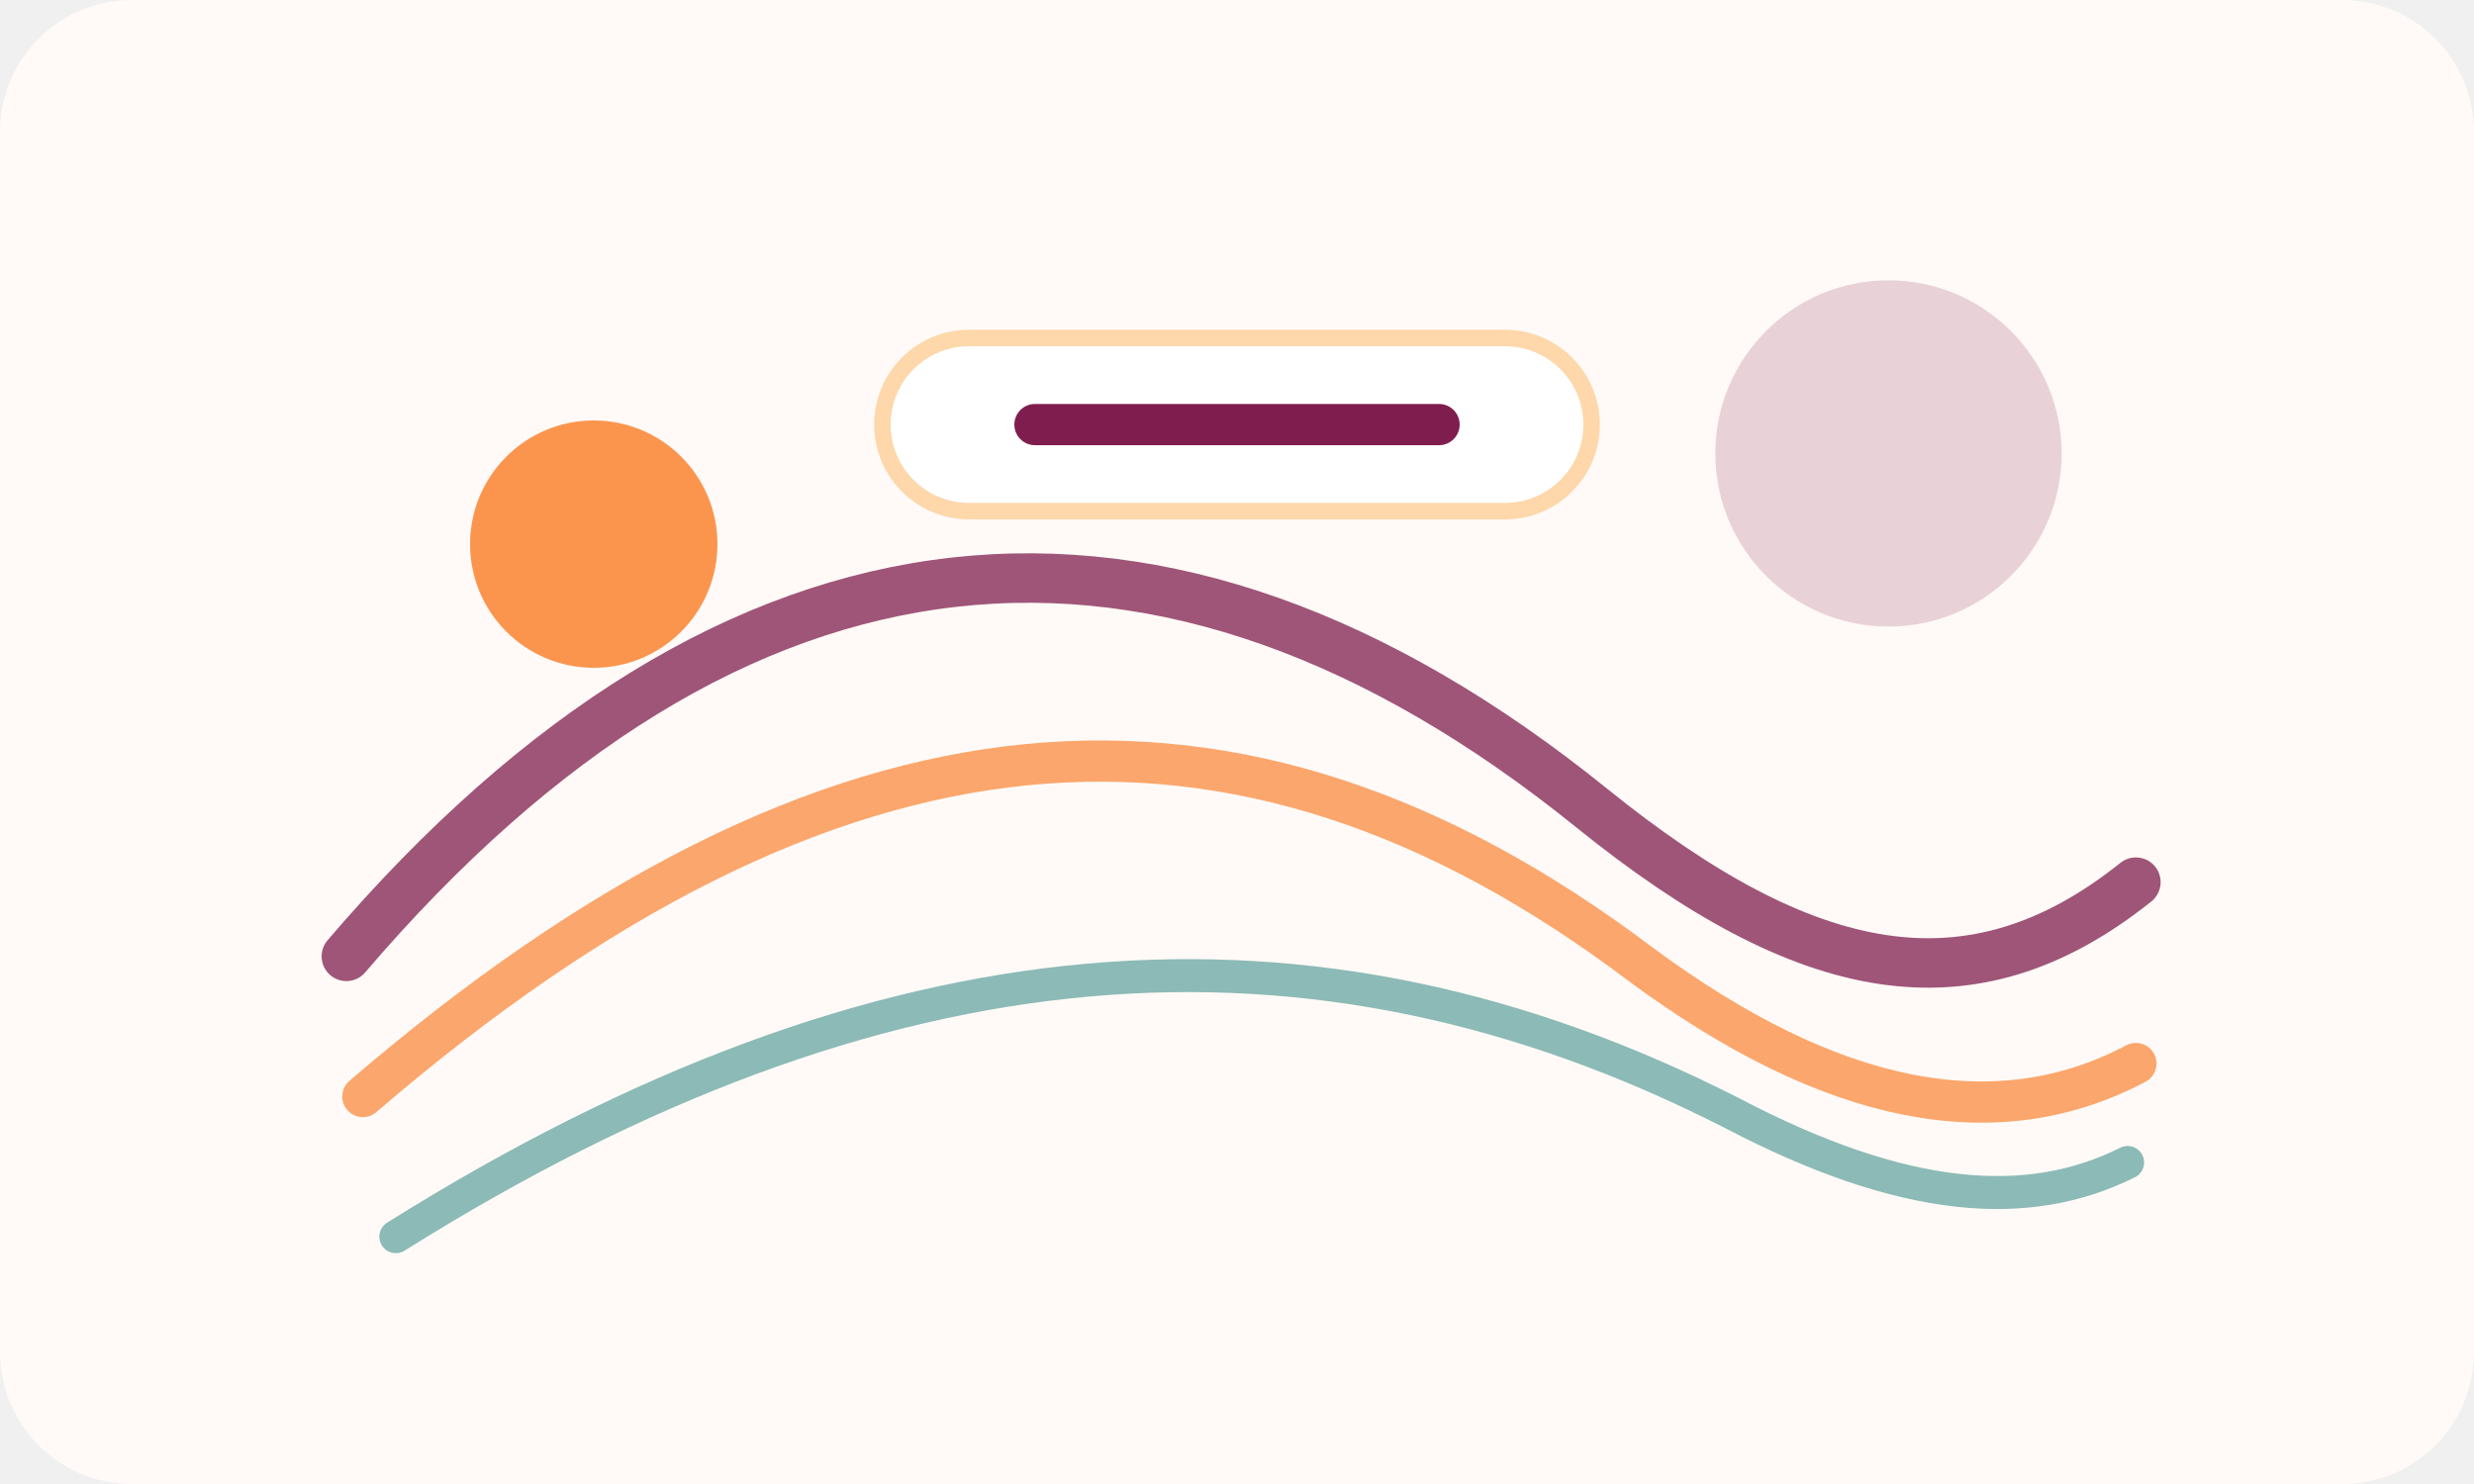
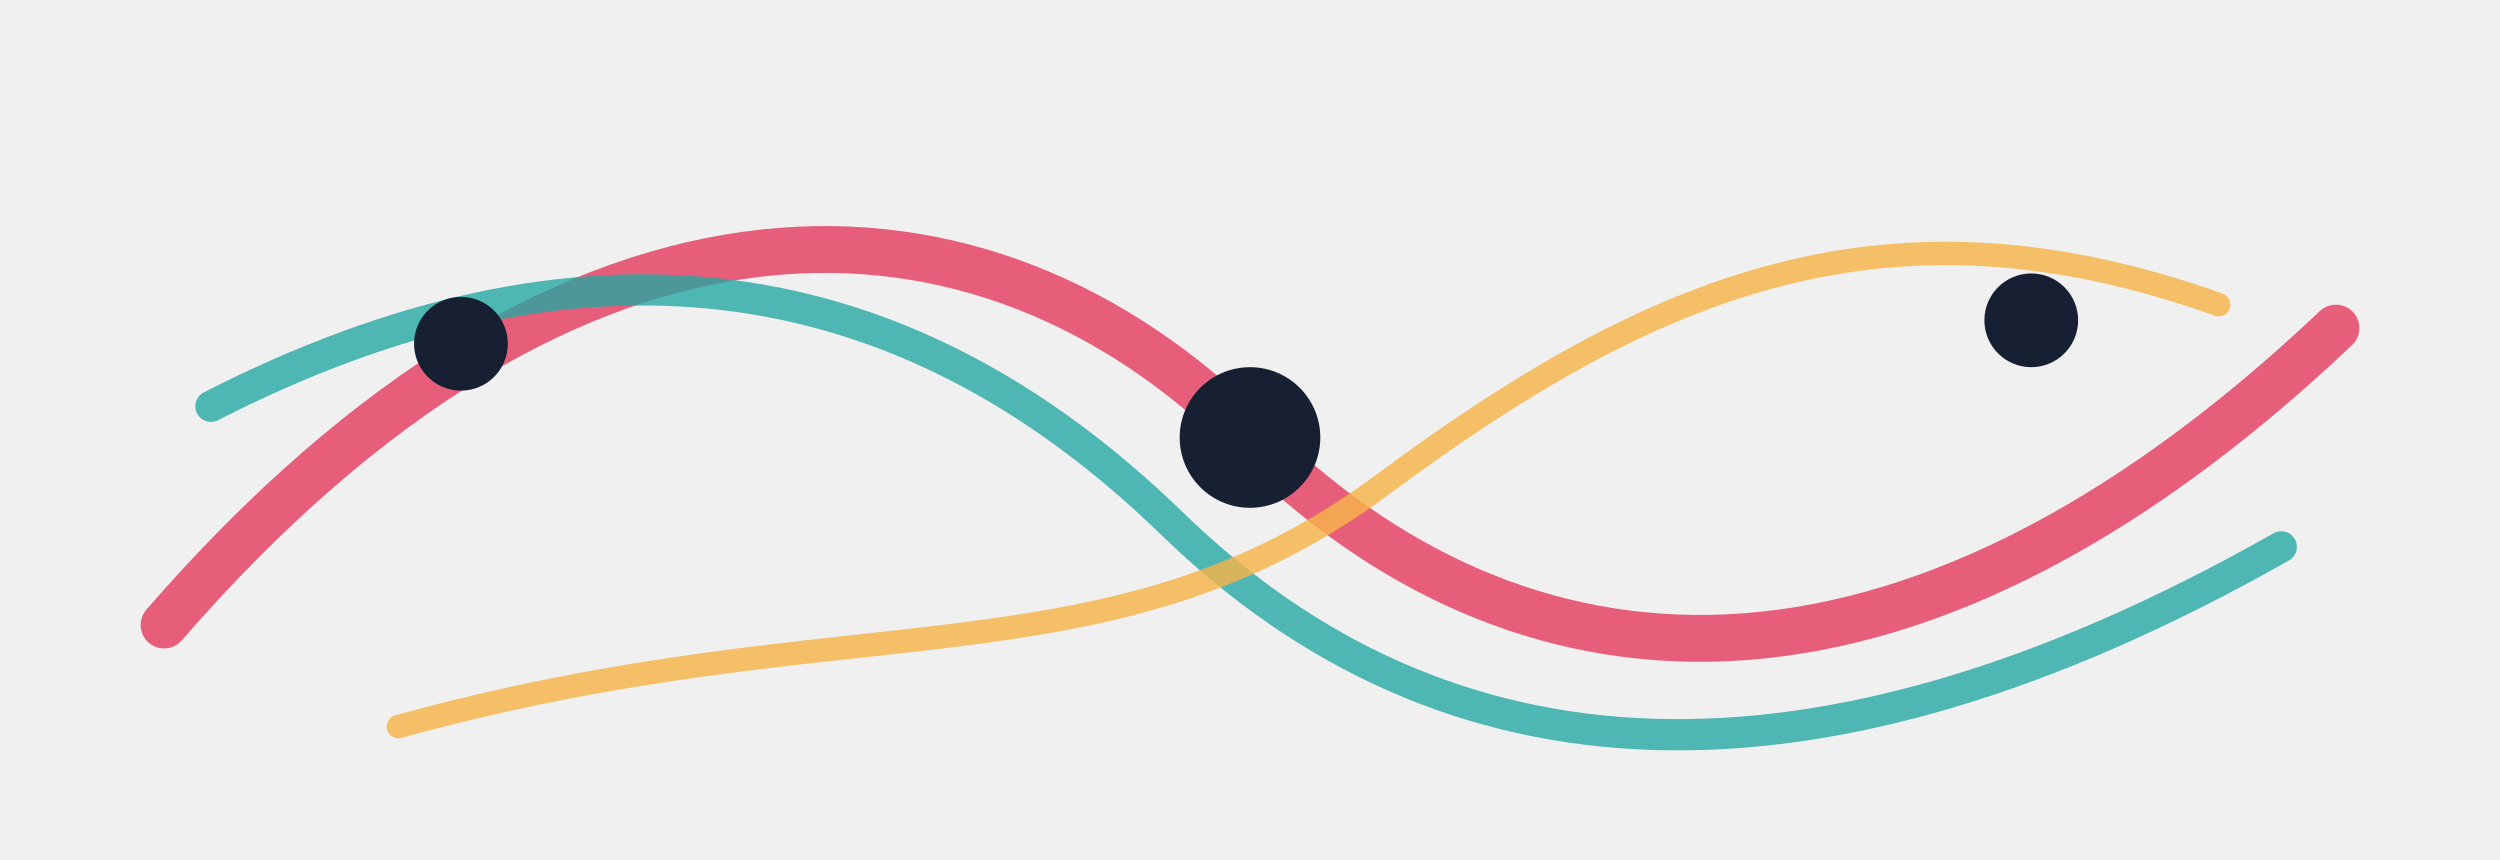
- <svg xmlns="http://www.w3.org/2000/svg" width="600" height="360" viewBox="0 0 600 360" role="img" aria-label="brand signal lines">
-   <rect width="600" height="360" rx="32" fill="#fffaf7" />
+ <svg xmlns="http://www.w3.org/2000/svg" width="640" height="220" viewBox="0 0 640 220" role="img" aria-label="品牌传播信号线素材">
+   <rect width="640" height="220" fill="none" />
  <g fill="none" stroke-linecap="round">
-     <path d="M84 232C178 122 282 112 386 196c52 42 92 50 132 18" stroke="#7f1d4e" stroke-width="12" opacity=".75" />
-     <path d="M88 266C202 168 300 160 398 234c46 34 86 42 120 24" stroke="#f97316" stroke-width="10" opacity=".62" />
-     <path d="M96 300C214 226 318 218 420 270c42 22 72 24 96 12" stroke="#0f766e" stroke-width="8" opacity=".48" />
+     <path d="M42 160C148 38 252 44 320 112s166 78 278-28" stroke="#E64B6A" stroke-width="12" opacity=".88" />
+     <path d="M54 104c94-48 176-38 246 30s164 74 284 6" stroke="#21A6A1" stroke-width="8" opacity=".78" />
+     <path d="M102 186c116-32 182-10 252-62s130-76 214-46" stroke="#F6B44B" stroke-width="6" opacity=".82" />
  </g>
-   <circle cx="144" cy="132" r="30" fill="#f97316" opacity=".75" />
-   <circle cx="458" cy="110" r="42" fill="#7f1d4e" opacity=".18" />
-   <rect x="214" y="82" width="172" height="42" rx="21" fill="#ffffff" stroke="#fed7aa" stroke-width="4" />
-   <rect x="246" y="98" width="108" height="10" rx="5" fill="#7f1d4e" />
+   <g fill="#172033">
+     <circle cx="320" cy="112" r="18" />
+     <circle cx="118" cy="88" r="12" />
+     <circle cx="520" cy="82" r="12" />
+   </g>
</svg>
